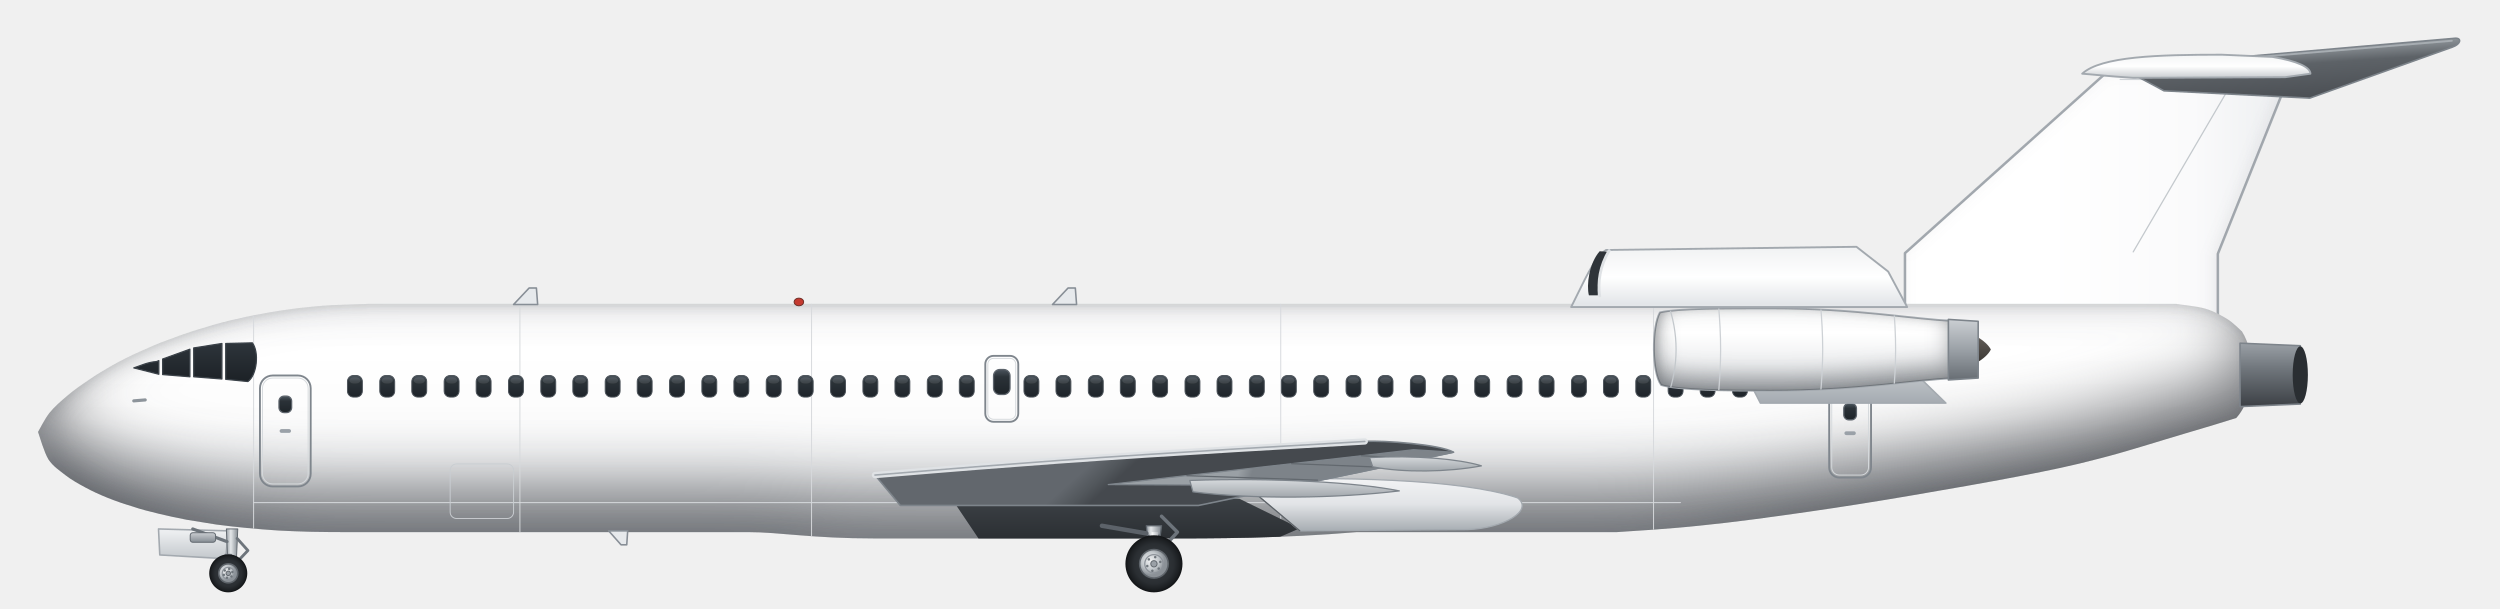
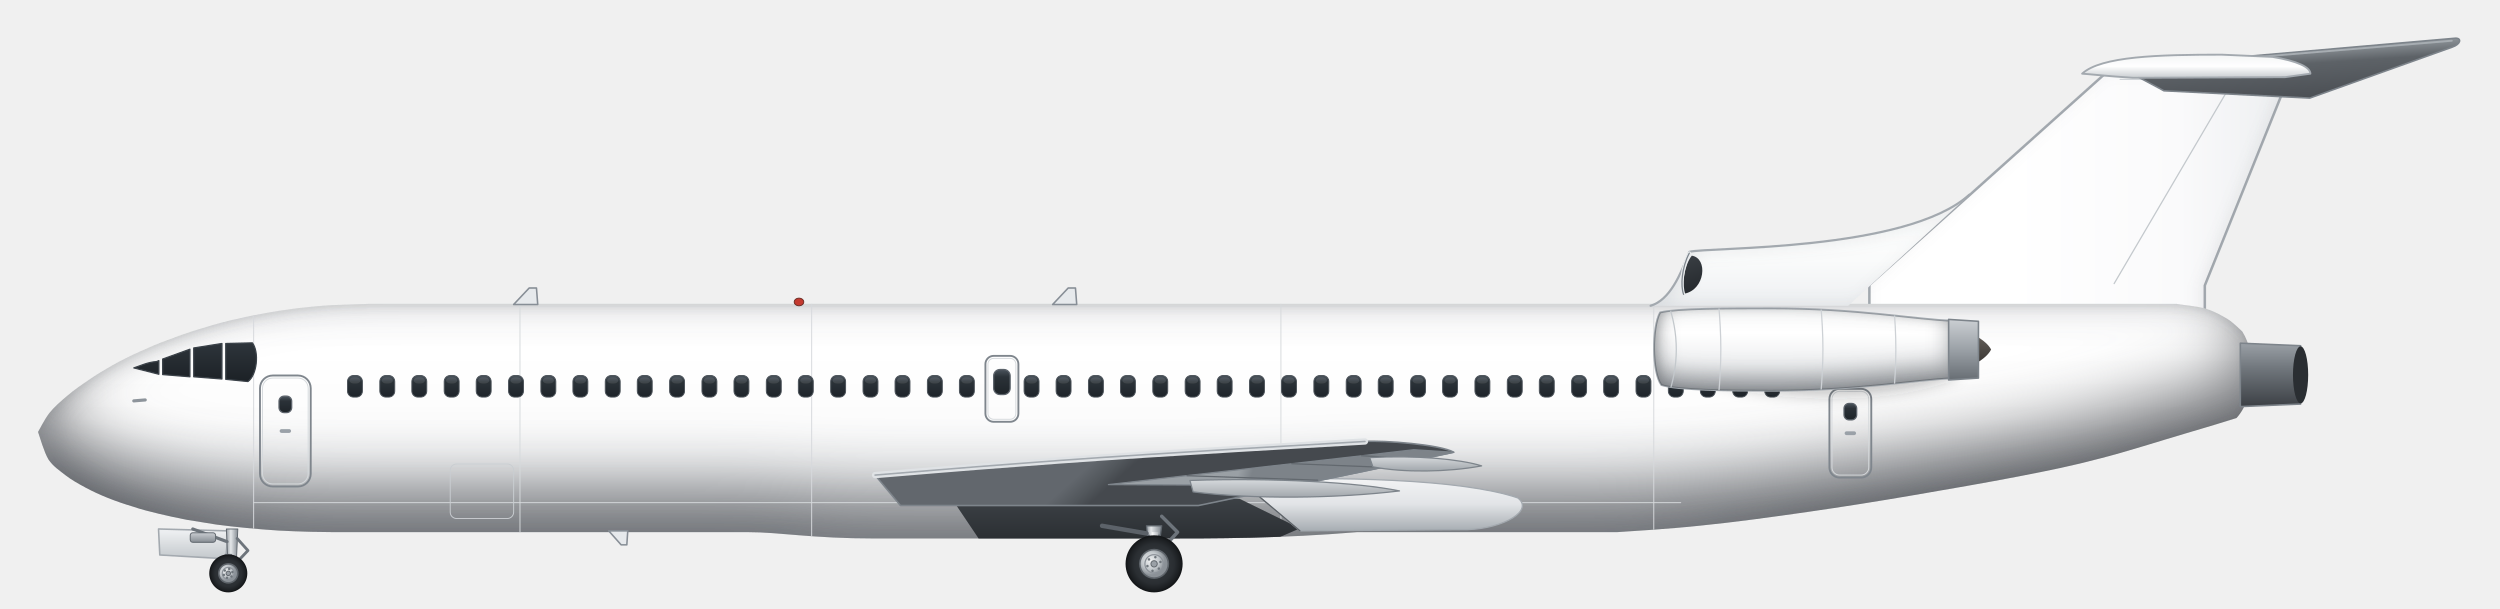
- <svg xmlns="http://www.w3.org/2000/svg" viewBox="-12 -186.8 788.6 191.8" width="789" height="192" role="img" aria-label="Hawker Siddeley Trident 1C">
+ <svg xmlns="http://www.w3.org/2000/svg" viewBox="-12 -186.8 788.5 191.8" width="789" height="192" role="img" aria-label="Hawker Siddeley Trident 1C">
  <defs>
-     <linearGradient id="TRIDENT1C-g0" gradientUnits="userSpaceOnUse" x1="633.3" y1="-180" x2="710.8" y2="-180">
+     <linearGradient id="TRIDENT1C-g0" gradientUnits="userSpaceOnUse" x1="622.0" y1="-180" x2="710.7" y2="-180">
      <stop offset="0" stop-color="#ffffff" />
      <stop offset="0.6" stop-color="#fafafb" />
      <stop offset="1" stop-color="#eceef0" />
    </linearGradient>
    <filter id="TRIDENT1C-f1" x="-8%" y="-20%" width="115.9%" height="140%" color-interpolation-filters="sRGB">
      <feFlood flood-color="#5b6168" flood-opacity="0.1" result="c" />
      <feComposite in="c" in2="SourceAlpha" operator="out" result="o" />
      <feOffset in="o" dx="-1" dy="0" result="s" />
      <feGaussianBlur in="s" stdDeviation="2.4" result="b" />
      <feComposite in="b" in2="SourceAlpha" operator="in" />
    </filter>
    <linearGradient id="TRIDENT1C-g2" gradientUnits="userSpaceOnUse" x1="0" y1="-91" x2="0" y2="-19">
      <stop offset="0" stop-color="#eceef0" />
      <stop offset="0.0" stop-color="#f8f8f9" />
      <stop offset="0.2" stop-color="#ffffff" />
      <stop offset="0.5" stop-color="#fcfcfc" />
      <stop offset="0.7" stop-color="#f1f2f3" />
      <stop offset="1" stop-color="#e4e6e8" />
    </linearGradient>
    <clipPath id="TRIDENT1C-c3">
      <path d="M0 -50.6C0.6 -51.6 2.1 -54.7 3.6 -56.6C5.1 -58.5 7.2 -60.3 9.2 -62.0C11.3 -63.8 13.6 -65.4 16.0 -67.0C18.4 -68.7 21.0 -70.2 23.6 -71.7C26.3 -73.2 29.1 -74.6 32.0 -75.9C34.9 -77.2 37.8 -78.5 40.9 -79.6C44.0 -80.8 47.1 -81.9 50.4 -82.9C53.6 -83.9 57 -84.9 60.3 -85.7C63.7 -86.5 67.2 -87.3 70.8 -87.9C74.3 -88.6 77.9 -89.1 81.6 -89.6C85.2 -90.0 89.0 -90.4 92.8 -90.6C96.6 -90.8 102.4 -90.9 104.4 -91L674.4 -91C675.9 -90.7 680.9 -90.3 683.6 -89.5C686.3 -88.7 688.6 -87.4 690.6 -86.2C692.5 -85.0 694.4 -83 695.2 -82.3C699.6 -75.5 699.6 -61.8 693.4 -55C690.6 -54.1 684.1 -52.1 676.9 -50.0C669.7 -47.9 658.9 -44.4 650.2 -42.2C641.5 -39.9 634.6 -38.5 624.8 -36.6C615.0 -34.7 602.3 -32.5 591.2 -30.6C580.1 -28.7 569.4 -27.0 558.3 -25.4C547.2 -23.8 534.8 -22.1 524.7 -21.1C514.6 -20.0 502.4 -19.3 498 -19L416 -19C392 -17 372 -17 352 -17L264 -17C244 -17 234 -19 224 -19L97.2 -19C95.4 -19.0 89.9 -19.0 86.4 -19.1C82.8 -19.2 79.4 -19.3 75.9 -19.5C72.5 -19.7 69.2 -20.0 65.9 -20.3C62.6 -20.6 59.3 -21.0 56.2 -21.4C53.0 -21.9 49.9 -22.4 46.9 -22.9C43.9 -23.5 40.9 -24.1 38.1 -24.8C35.2 -25.5 32.4 -26.2 29.8 -27.1C27.1 -27.9 24.5 -28.8 22.0 -29.8C19.5 -30.8 17.1 -31.9 14.9 -33.1C12.7 -34.3 10.5 -35.5 8.6 -37.0C6.7 -38.5 4.8 -39.7 3.3 -41.9C1.9 -44.2 0.5 -49.2 0 -50.6Z" />
    </clipPath>
    <filter id="TRIDENT1C-f4" x="-6%" y="-100%" width="112.0%" height="300%" color-interpolation-filters="sRGB">
      <feFlood flood-color="#2f3338" flood-opacity="0.7" result="c" />
      <feComposite in="c" in2="SourceAlpha" operator="out" result="o" />
      <feOffset in="o" dx="0" dy="-12.5" result="s" />
      <feGaussianBlur in="s" stdDeviation="10.8" result="b" />
      <feComposite in="b" in2="SourceAlpha" operator="in" />
    </filter>
    <filter id="TRIDENT1C-f5" x="-8%" y="-30%" width="115.9%" height="160%" color-interpolation-filters="sRGB">
      <feFlood flood-color="#4c5258" flood-opacity="0.1" result="c" />
      <feComposite in="c" in2="SourceAlpha" operator="out" result="o" />
      <feOffset in="o" dx="0" dy="1" result="s" />
      <feGaussianBlur in="s" stdDeviation="1.4" result="b" />
      <feComposite in="b" in2="SourceAlpha" operator="in" />
    </filter>
    <filter id="TRIDENT1C-f6" x="-8%" y="-30%" width="115.9%" height="160%" color-interpolation-filters="sRGB">
      <feFlood flood-color="#3b4046" flood-opacity="0.2" result="c" />
      <feComposite in="c" in2="SourceAlpha" operator="out" result="o" />
      <feOffset in="o" dx="3.1" dy="-2" result="s" />
      <feGaussianBlur in="s" stdDeviation="3.8" result="b" />
      <feComposite in="b" in2="SourceAlpha" operator="in" />
    </filter>
    <linearGradient id="TRIDENT1C-g7" gradientUnits="userSpaceOnUse" x1="0" y1="-61.9" x2="0" y2="-56.7">
      <stop offset="0" stop-color="#4b545d" />
      <stop offset="0.3" stop-color="#2b3238" />
      <stop offset="1" stop-color="#1e2429" />
    </linearGradient>
    <linearGradient id="TRIDENT1C-g8" gradientUnits="userSpaceOnUse" x1="0" y1="-70.3" x2="0" y2="-62.4">
      <stop offset="0" stop-color="#4b545d" />
      <stop offset="0.3" stop-color="#2b3238" />
      <stop offset="1" stop-color="#1e2429" />
    </linearGradient>
    <linearGradient id="TRIDENT1C-g9" gradientUnits="userSpaceOnUse" x1="0" y1="-59.6" x2="0" y2="-54.4">
      <stop offset="0" stop-color="#4b545d" />
      <stop offset="0.3" stop-color="#2b3238" />
      <stop offset="1" stop-color="#1e2429" />
    </linearGradient>
    <linearGradient id="TRIDENT1C-g10" gradientUnits="userSpaceOnUse" x1="0" y1="-68.4" x2="0" y2="-61.6">
      <stop offset="0" stop-color="#4b545d" />
      <stop offset="0.3" stop-color="#2b3238" />
      <stop offset="1" stop-color="#1e2429" />
    </linearGradient>
    <linearGradient id="TRIDENT1C-g11" gradientUnits="userSpaceOnUse" x1="0" y1="-87.6" x2="0" y2="-65.8">
      <stop offset="0" stop-color="#59626b" />
      <stop offset="0.4" stop-color="#2e353b" />
      <stop offset="1" stop-color="#1b2025" />
    </linearGradient>
    <linearGradient id="TRIDENT1C-g12" gradientUnits="userSpaceOnUse" x1="0" y1="-35.8" x2="0" y2="-17">
      <stop offset="0" stop-color="#454a4f" />
      <stop offset="1" stop-color="#2b2f33" />
    </linearGradient>
    <linearGradient id="TRIDENT1C-g13" gradientUnits="userSpaceOnUse" x1="0" y1="-36.4" x2="0" y2="-19.4">
      <stop offset="0" stop-color="#f3f4f5" />
      <stop offset="0.5" stop-color="#e2e4e7" />
      <stop offset="1" stop-color="#a7adb2" />
    </linearGradient>
    <linearGradient id="TRIDENT1C-g14" gradientUnits="userSpaceOnUse" x1="349.6" y1="-20" x2="354.4" y2="-20">
      <stop offset="0" stop-color="#8e959c" />
      <stop offset="0.3" stop-color="#e4e7e9" />
      <stop offset="1" stop-color="#7d848b" />
    </linearGradient>
    <linearGradient id="TRIDENT1C-g15" gradientUnits="userSpaceOnUse" x1="349.6" y1="-20" x2="354.4" y2="-20">
      <stop offset="0" stop-color="#9aa1a8" />
      <stop offset="0.4" stop-color="#f6f7f8" />
      <stop offset="1" stop-color="#8b9198" />
    </linearGradient>
    <radialGradient id="TRIDENT1C-g16" gradientUnits="userSpaceOnUse" cx="352" cy="-9" r="9">
      <stop offset="0" stop-color="#3a3f44" />
      <stop offset="0.7" stop-color="#2a2e32" />
      <stop offset="0.9" stop-color="#1c1f22" />
      <stop offset="1" stop-color="#111315" />
    </radialGradient>
    <radialGradient id="TRIDENT1C-g17" gradientUnits="userSpaceOnUse" cx="350.9" cy="-10.0" r="4.5">
      <stop offset="0" stop-color="#f0f1f2" />
      <stop offset="0.6" stop-color="#c3c8cc" />
      <stop offset="1" stop-color="#8b9197" />
    </radialGradient>
    <linearGradient id="TRIDENT1C-g18" gradientUnits="userSpaceOnUse" x1="0" y1="-19" x2="0" y2="-10.6">
      <stop offset="0" stop-color="#eceef0" />
      <stop offset="1" stop-color="#c3c8cc" />
    </linearGradient>
    <linearGradient id="TRIDENT1C-g19" gradientUnits="userSpaceOnUse" x1="59.2" y1="-20" x2="63.2" y2="-20">
      <stop offset="0" stop-color="#8e959c" />
      <stop offset="0.4" stop-color="#e4e7e9" />
      <stop offset="1" stop-color="#7d848b" />
    </linearGradient>
    <linearGradient id="TRIDENT1C-g20" gradientUnits="userSpaceOnUse" x1="0" y1="-18.8" x2="0" y2="-15.8">
      <stop offset="0" stop-color="#c9cdd1" />
      <stop offset="1" stop-color="#868d94" />
    </linearGradient>
    <radialGradient id="TRIDENT1C-g21" gradientUnits="userSpaceOnUse" cx="60" cy="-6" r="6">
      <stop offset="0" stop-color="#3a3f44" />
      <stop offset="0.7" stop-color="#2a2e32" />
      <stop offset="0.9" stop-color="#1c1f22" />
      <stop offset="1" stop-color="#111315" />
    </radialGradient>
    <radialGradient id="TRIDENT1C-g22" gradientUnits="userSpaceOnUse" cx="59.2" cy="-6.7" r="3">
      <stop offset="0" stop-color="#f0f1f2" />
      <stop offset="0.6" stop-color="#c3c8cc" />
      <stop offset="1" stop-color="#8b9197" />
    </radialGradient>
    <linearGradient id="TRIDENT1C-g23" gradientUnits="userSpaceOnUse" x1="333.5" y1="-41.7" x2="339.5" y2="-34.9">
      <stop offset="0" stop-color="#62676d" />
      <stop offset="0.6" stop-color="#52575c" />
      <stop offset="1" stop-color="#45494e" />
    </linearGradient>
    <linearGradient id="TRIDENT1C-g24" gradientUnits="userSpaceOnUse" x1="378.9" y1="-38.7" x2="382.9" y2="-37.4">
      <stop offset="0" stop-color="#9aa0a5" />
      <stop offset="1" stop-color="#7d8389" />
    </linearGradient>
    <linearGradient id="TRIDENT1C-g25" gradientUnits="userSpaceOnUse" x1="0" y1="-35.9" x2="0" y2="-29.3">
      <stop offset="0" stop-color="#d9dcdf" />
      <stop offset="1" stop-color="#9ba1a6" />
    </linearGradient>
    <linearGradient id="TRIDENT1C-g26" gradientUnits="userSpaceOnUse" x1="0" y1="-43.1" x2="0" y2="-37.7">
      <stop offset="0" stop-color="#d9dcdf" />
      <stop offset="1" stop-color="#9ba1a6" />
    </linearGradient>
-     <linearGradient id="TRIDENT1C-g27" gradientUnits="userSpaceOnUse" x1="716.6" y1="-171.6" x2="717.6" y2="-155.9">
+     <linearGradient id="TRIDENT1C-g27" gradientUnits="userSpaceOnUse" x1="716.5" y1="-171.6" x2="717.5" y2="-155.9">
      <stop offset="0" stop-color="#8b9196" />
      <stop offset="0.3" stop-color="#5d6267" />
      <stop offset="1" stop-color="#4b4f54" />
    </linearGradient>
    <linearGradient id="TRIDENT1C-g28" gradientUnits="userSpaceOnUse" x1="0" y1="-169.6" x2="0" y2="-162.3">
      <stop offset="0" stop-color="#f3f4f5" />
      <stop offset="0.5" stop-color="#ffffff" />
      <stop offset="1" stop-color="#c9cdd1" />
    </linearGradient>
-     <linearGradient id="TRIDENT1C-g29" gradientUnits="userSpaceOnUse" x1="0" y1="-108" x2="0" y2="-91">
-       <stop offset="0" stop-color="#f2f3f4" />
-       <stop offset="0.5" stop-color="#ffffff" />
-       <stop offset="1" stop-color="#e3e6e9" />
-     </linearGradient>
-     <linearGradient id="TRIDENT1C-g30" gradientUnits="userSpaceOnUse" x1="0" y1="-76.6" x2="0" y2="-59.7">
-       <stop offset="0" stop-color="#d9dcdf" />
-       <stop offset="1" stop-color="#a5abb1" />
-     </linearGradient>
-     <linearGradient id="TRIDENT1C-g31" gradientUnits="userSpaceOnUse" x1="0" y1="-83.4" x2="0" y2="-69.7">
+     <linearGradient id="TRIDENT1C-g29" gradientUnits="userSpaceOnUse" x1="0" y1="-125.4" x2="0" y2="-91">
+       <stop offset="0" stop-color="#ffffff" />
+       <stop offset="0.6" stop-color="#fafbfb" />
+       <stop offset="1" stop-color="#eef0f2" />
+     </linearGradient>
+     <filter id="TRIDENT1C-f30" x="-30%" y="-40%" width="160%" height="180%" color-interpolation-filters="sRGB">
+       <feFlood flood-color="#3b4046" flood-opacity="0.1" result="c" />
+       <feComposite in="c" in2="SourceAlpha" operator="out" result="o" />
+       <feOffset in="o" dx="2.4" dy="0" result="s" />
+       <feGaussianBlur in="s" stdDeviation="2.8" result="b" />
+       <feComposite in="b" in2="SourceAlpha" operator="in" />
+     </filter>
+     <linearGradient id="TRIDENT1C-g31" gradientUnits="userSpaceOnUse" x1="519.6" y1="-107.4" x2="524.8" y2="-91">
+       <stop offset="0" stop-color="#3c4146" />
+       <stop offset="1" stop-color="#1d2125" />
+     </linearGradient>
+     <filter id="TRIDENT1C-f32" x="-30%" y="-60%" width="160%" height="220%">
+       <feGaussianBlur stdDeviation="2.4" />
+     </filter>
+     <linearGradient id="TRIDENT1C-g33" gradientUnits="userSpaceOnUse" x1="0" y1="-83.4" x2="0" y2="-69.7">
      <stop offset="0" stop-color="#6d6862" />
      <stop offset="1" stop-color="#2f2c29" />
    </linearGradient>
-     <linearGradient id="TRIDENT1C-g32" gradientUnits="userSpaceOnUse" x1="0" y1="-89.6" x2="0" y2="-63.6">
+     <linearGradient id="TRIDENT1C-g34" gradientUnits="userSpaceOnUse" x1="0" y1="-89.6" x2="0" y2="-63.6">
      <stop offset="0" stop-color="#e4e6e8" />
      <stop offset="0.0" stop-color="#f7f8f8" />
      <stop offset="0.3" stop-color="#ffffff" />
      <stop offset="0.6" stop-color="#f1f2f3" />
      <stop offset="1" stop-color="#dcdfe2" />
    </linearGradient>
-     <filter id="TRIDENT1C-f33" x="-30%" y="-60%" width="160%" height="220.0%" color-interpolation-filters="sRGB">
+     <filter id="TRIDENT1C-f35" x="-30%" y="-60%" width="160%" height="220.0%" color-interpolation-filters="sRGB">
      <feFlood flood-color="#30353a" flood-opacity="0.5" result="c" />
      <feComposite in="c" in2="SourceAlpha" operator="out" result="o" />
      <feOffset in="o" dx="0" dy="-3.7" result="s" />
      <feGaussianBlur in="s" stdDeviation="3.7" result="b" />
      <feComposite in="b" in2="SourceAlpha" operator="in" />
    </filter>
-     <filter id="TRIDENT1C-f34" x="-30%" y="-30%" width="160%" height="160%" color-interpolation-filters="sRGB">
+     <filter id="TRIDENT1C-f36" x="-30%" y="-30%" width="160%" height="160%" color-interpolation-filters="sRGB">
      <feFlood flood-color="#41474d" flood-opacity="0.2" result="c" />
      <feComposite in="c" in2="SourceAlpha" operator="out" result="o" />
      <feOffset in="o" dx="1.4" dy="0" result="s" />
      <feGaussianBlur in="s" stdDeviation="1.4" result="b" />
      <feComposite in="b" in2="SourceAlpha" operator="in" />
    </filter>
-     <clipPath id="TRIDENT1C-c35">
+     <clipPath id="TRIDENT1C-c37">
      <path d="M511.6 -88.3C517.1 -89.6 532.7 -89.6 546.5 -89.6C574.1 -89.6 592.5 -86.0 603.6 -85.7L603.6 -67.5C592.5 -67.1 574.1 -63.6 546.5 -63.6C532.7 -63.6 517.1 -63.8 512 -65.4C509 -69.4 509 -83.7 511.6 -88.3Z" />
    </clipPath>
-     <linearGradient id="TRIDENT1C-g36" gradientUnits="userSpaceOnUse" x1="0" y1="-85.7" x2="0" y2="-67.5">
+     <linearGradient id="TRIDENT1C-g38" gradientUnits="userSpaceOnUse" x1="0" y1="-85.7" x2="0" y2="-67.5">
      <stop offset="0" stop-color="#c9cdd1" />
      <stop offset="0.5" stop-color="#9ba1a7" />
      <stop offset="1" stop-color="#6a7076" />
    </linearGradient>
-     <linearGradient id="TRIDENT1C-g37" gradientUnits="userSpaceOnUse" x1="0" y1="-78.6" x2="0" y2="-58.6">
+     <linearGradient id="TRIDENT1C-g39" gradientUnits="userSpaceOnUse" x1="0" y1="-78.6" x2="0" y2="-58.6">
      <stop offset="0" stop-color="#9aa0a6" />
      <stop offset="0.4" stop-color="#70767c" />
      <stop offset="1" stop-color="#3c4045" />
    </linearGradient>
  </defs>
-   <path d="M588.9 -55L588.9 -107L651.8 -163.4C652.8 -164.6 653.8 -164.6 656.4 -164.6L710.8 -164.6L687.6 -106.8L687.6 -55Z" fill="url(#TRIDENT1C-g0)" stroke="#a3a9af" stroke-width="0.8" stroke-linejoin="round" stroke-linecap="round" />
-   <path d="M588.9 -55L588.9 -107L651.8 -163.4C652.8 -164.6 653.8 -164.6 656.4 -164.6L710.8 -164.6L687.6 -106.8L687.6 -55Z" fill="#000" filter="url(#TRIDENT1C-f1)" />
-   <path d="M693.4 -163L660.9 -107.4" fill="none" stroke="#c3c8cc" stroke-width="0.4" stroke-linejoin="round" stroke-linecap="round" />
-   <path d="M656.8 -161.8L709.8 -161.8" fill="none" stroke="#d0d4d8" stroke-width="0.4" stroke-linejoin="round" stroke-linecap="round" />
+   <path d="M577.6 -55L577.6 -97L651.7 -163.4C652.7 -164.6 653.7 -164.6 656.3 -164.6L710.7 -164.6L683.4 -96.8L683.4 -55Z" fill="url(#TRIDENT1C-g0)" stroke="#a3a9af" stroke-width="0.8" stroke-linejoin="round" stroke-linecap="round" />
+   <path d="M577.6 -55L577.6 -97L651.7 -163.4C652.7 -164.6 653.7 -164.6 656.3 -164.6L710.7 -164.6L683.4 -96.8L683.4 -55Z" fill="#000" filter="url(#TRIDENT1C-f1)" />
+   <path d="M693.3 -163L654.8 -97.4" fill="none" stroke="#c3c8cc" stroke-width="0.4" stroke-linejoin="round" stroke-linecap="round" />
+   <path d="M656.7 -161.8L709.7 -161.8" fill="none" stroke="#d0d4d8" stroke-width="0.4" stroke-linejoin="round" stroke-linecap="round" />
  <path d="M0 -50.6C0.6 -51.6 2.1 -54.7 3.6 -56.6C5.1 -58.5 7.2 -60.3 9.2 -62.0C11.3 -63.8 13.6 -65.4 16.0 -67.0C18.4 -68.7 21.0 -70.2 23.6 -71.7C26.3 -73.2 29.1 -74.6 32.0 -75.9C34.9 -77.2 37.8 -78.5 40.9 -79.6C44.0 -80.8 47.1 -81.9 50.4 -82.9C53.6 -83.9 57 -84.9 60.3 -85.7C63.7 -86.5 67.2 -87.3 70.8 -87.9C74.3 -88.6 77.9 -89.1 81.6 -89.6C85.2 -90.0 89.0 -90.4 92.8 -90.6C96.6 -90.8 102.4 -90.9 104.4 -91L674.4 -91C675.9 -90.7 680.9 -90.3 683.6 -89.5C686.3 -88.7 688.6 -87.4 690.6 -86.2C692.5 -85.0 694.4 -83 695.2 -82.3C699.6 -75.5 699.6 -61.8 693.4 -55C690.6 -54.1 684.1 -52.1 676.9 -50.0C669.7 -47.9 658.9 -44.4 650.2 -42.2C641.5 -39.9 634.6 -38.5 624.8 -36.6C615.0 -34.7 602.3 -32.5 591.2 -30.6C580.1 -28.7 569.4 -27.0 558.3 -25.4C547.2 -23.8 534.8 -22.1 524.7 -21.1C514.6 -20.0 502.4 -19.3 498 -19L416 -19C392 -17 372 -17 352 -17L264 -17C244 -17 234 -19 224 -19L97.2 -19C95.4 -19.0 89.9 -19.0 86.4 -19.1C82.8 -19.2 79.4 -19.3 75.9 -19.5C72.5 -19.7 69.2 -20.0 65.9 -20.3C62.6 -20.6 59.3 -21.0 56.2 -21.4C53.0 -21.9 49.9 -22.4 46.9 -22.9C43.9 -23.5 40.9 -24.1 38.1 -24.8C35.2 -25.5 32.4 -26.2 29.8 -27.1C27.1 -27.9 24.5 -28.8 22.0 -29.8C19.5 -30.8 17.1 -31.9 14.9 -33.1C12.7 -34.3 10.5 -35.5 8.6 -37.0C6.7 -38.5 4.8 -39.7 3.3 -41.9C1.9 -44.2 0.5 -49.2 0 -50.6Z" fill="url(#TRIDENT1C-g2)" />
  <path d="M0 -50.6C0.6 -51.6 2.1 -54.7 3.6 -56.6C5.1 -58.5 7.2 -60.3 9.2 -62.0C11.3 -63.8 13.6 -65.4 16.0 -67.0C18.4 -68.7 21.0 -70.2 23.6 -71.7C26.3 -73.2 29.1 -74.6 32.0 -75.9C34.9 -77.2 37.8 -78.5 40.9 -79.6C44.0 -80.8 47.1 -81.9 50.4 -82.9C53.6 -83.9 57 -84.9 60.3 -85.7C63.7 -86.5 67.2 -87.3 70.8 -87.9C74.3 -88.6 77.9 -89.1 81.6 -89.6C85.2 -90.0 89.0 -90.4 92.8 -90.6C96.6 -90.8 102.4 -90.9 104.4 -91L674.4 -91C675.9 -90.7 680.9 -90.3 683.6 -89.5C686.3 -88.7 688.6 -87.4 690.6 -86.2C692.5 -85.0 694.4 -83 695.2 -82.3C699.6 -75.5 699.6 -61.8 693.4 -55C690.6 -54.1 684.1 -52.1 676.9 -50.0C669.7 -47.9 658.9 -44.4 650.2 -42.2C641.5 -39.9 634.6 -38.5 624.8 -36.6C615.0 -34.7 602.3 -32.5 591.2 -30.6C580.1 -28.7 569.4 -27.0 558.3 -25.4C547.2 -23.8 534.8 -22.1 524.7 -21.1C514.6 -20.0 502.4 -19.3 498 -19L416 -19C392 -17 372 -17 352 -17L264 -17C244 -17 234 -19 224 -19L97.2 -19C95.4 -19.0 89.9 -19.0 86.4 -19.1C82.8 -19.2 79.4 -19.3 75.9 -19.5C72.5 -19.7 69.2 -20.0 65.9 -20.3C62.6 -20.6 59.3 -21.0 56.2 -21.4C53.0 -21.9 49.9 -22.4 46.9 -22.9C43.9 -23.5 40.9 -24.1 38.1 -24.8C35.2 -25.5 32.4 -26.2 29.8 -27.1C27.1 -27.9 24.5 -28.8 22.0 -29.8C19.5 -30.8 17.1 -31.9 14.9 -33.1C12.7 -34.3 10.5 -35.5 8.6 -37.0C6.7 -38.5 4.8 -39.7 3.3 -41.9C1.9 -44.2 0.5 -49.2 0 -50.6Z" fill="#000" filter="url(#TRIDENT1C-f4)" />
  <path d="M0 -50.6C0.6 -51.6 2.1 -54.7 3.6 -56.6C5.1 -58.5 7.2 -60.3 9.2 -62.0C11.3 -63.8 13.6 -65.4 16.0 -67.0C18.4 -68.7 21.0 -70.2 23.6 -71.7C26.3 -73.2 29.1 -74.6 32.0 -75.9C34.9 -77.2 37.8 -78.5 40.9 -79.6C44.0 -80.8 47.1 -81.9 50.4 -82.9C53.6 -83.9 57 -84.9 60.3 -85.7C63.7 -86.5 67.2 -87.3 70.8 -87.9C74.3 -88.6 77.9 -89.1 81.6 -89.6C85.2 -90.0 89.0 -90.4 92.8 -90.6C96.6 -90.8 102.4 -90.9 104.4 -91L674.4 -91C675.9 -90.7 680.9 -90.3 683.6 -89.5C686.3 -88.7 688.6 -87.4 690.6 -86.2C692.5 -85.0 694.4 -83 695.2 -82.3C699.6 -75.5 699.6 -61.8 693.4 -55C690.6 -54.1 684.1 -52.1 676.9 -50.0C669.7 -47.9 658.9 -44.4 650.2 -42.2C641.5 -39.9 634.6 -38.5 624.8 -36.6C615.0 -34.7 602.3 -32.5 591.2 -30.6C580.1 -28.7 569.4 -27.0 558.3 -25.4C547.2 -23.8 534.8 -22.1 524.7 -21.1C514.6 -20.0 502.4 -19.3 498 -19L416 -19C392 -17 372 -17 352 -17L264 -17C244 -17 234 -19 224 -19L97.2 -19C95.4 -19.0 89.9 -19.0 86.4 -19.1C82.8 -19.2 79.4 -19.3 75.9 -19.5C72.5 -19.7 69.2 -20.0 65.9 -20.3C62.6 -20.6 59.3 -21.0 56.2 -21.4C53.0 -21.9 49.9 -22.4 46.9 -22.9C43.9 -23.5 40.9 -24.1 38.1 -24.8C35.2 -25.5 32.4 -26.2 29.8 -27.1C27.1 -27.9 24.5 -28.8 22.0 -29.8C19.5 -30.8 17.1 -31.9 14.9 -33.1C12.7 -34.3 10.5 -35.5 8.6 -37.0C6.7 -38.5 4.8 -39.7 3.3 -41.9C1.9 -44.2 0.5 -49.2 0 -50.6Z" fill="#000" filter="url(#TRIDENT1C-f5)" />
  <path d="M0 -50.6C0.6 -51.6 2.1 -54.7 3.6 -56.6C5.1 -58.5 7.2 -60.3 9.2 -62.0C11.3 -63.8 13.6 -65.4 16.0 -67.0C18.4 -68.7 21.0 -70.2 23.6 -71.7C26.3 -73.2 29.1 -74.6 32.0 -75.9C34.9 -77.2 37.8 -78.5 40.9 -79.6C44.0 -80.8 47.1 -81.9 50.4 -82.9C53.6 -83.9 57 -84.9 60.3 -85.7C63.7 -86.5 67.2 -87.3 70.8 -87.9C74.3 -88.6 77.9 -89.1 81.6 -89.6C85.2 -90.0 89.0 -90.4 92.8 -90.6C96.6 -90.8 102.4 -90.9 104.4 -91L674.4 -91C675.9 -90.7 680.9 -90.3 683.6 -89.5C686.3 -88.7 688.6 -87.4 690.6 -86.2C692.5 -85.0 694.4 -83 695.2 -82.3C699.6 -75.5 699.6 -61.8 693.4 -55C690.6 -54.1 684.1 -52.1 676.9 -50.0C669.7 -47.9 658.9 -44.4 650.2 -42.2C641.5 -39.9 634.6 -38.5 624.8 -36.6C615.0 -34.7 602.3 -32.5 591.2 -30.6C580.1 -28.7 569.4 -27.0 558.3 -25.4C547.2 -23.8 534.8 -22.1 524.7 -21.1C514.6 -20.0 502.4 -19.3 498 -19L416 -19C392 -17 372 -17 352 -17L264 -17C244 -17 234 -19 224 -19L97.2 -19C95.4 -19.0 89.9 -19.0 86.4 -19.1C82.8 -19.2 79.4 -19.3 75.9 -19.5C72.5 -19.7 69.2 -20.0 65.9 -20.3C62.6 -20.6 59.3 -21.0 56.2 -21.4C53.0 -21.9 49.9 -22.4 46.9 -22.9C43.9 -23.5 40.9 -24.1 38.1 -24.8C35.2 -25.5 32.4 -26.2 29.8 -27.1C27.1 -27.9 24.5 -28.8 22.0 -29.8C19.5 -30.8 17.1 -31.9 14.9 -33.1C12.7 -34.3 10.5 -35.5 8.6 -37.0C6.7 -38.5 4.8 -39.7 3.3 -41.9C1.9 -44.2 0.5 -49.2 0 -50.6Z" fill="#000" filter="url(#TRIDENT1C-f6)" />
  <g clip-path="url(#TRIDENT1C-c3)" fill="none" stroke="#d6d9dc" stroke-width="0.3" stroke-linejoin="round" stroke-linecap="round">
    <path d="M68 -97L68 1" />
    <path d="M152 -97L152 1" />
    <path d="M244 -97L244 1" />
    <path d="M392 -97L392 1" />
    <path d="M509.6 -97L509.6 1" />
    <path d="M68.0 -28.3L518.1 -28.3" />
  </g>
  <g clip-path="url(#TRIDENT1C-c3)">
    <rect x="70" y="-68.4" width="16" height="35" rx="4" fill="none" stroke="#7f868d" stroke-width="0.6" stroke-linejoin="round" stroke-linecap="round" />
    <rect x="70.8" y="-67.6" width="14.4" height="33.4" rx="3.2" fill="none" stroke="#d5d9dc" stroke-width="0.3" stroke-linejoin="round" stroke-linecap="round" />
    <rect x="76" y="-61.9" width="4" height="5.2" rx="1.6" fill="url(#TRIDENT1C-g7)" stroke="#5c636b" stroke-width="0.4" stroke-linejoin="round" stroke-linecap="round" />
    <rect x="76.2" y="-51.5" width="3.6" height="1.2" rx="0.6" fill="#9aa1a8" />
  </g>
  <g clip-path="url(#TRIDENT1C-c3)">
    <rect x="298.8" y="-74.6" width="10.4" height="20.8" rx="2.6" fill="none" stroke="#7f868d" stroke-width="0.6" stroke-linejoin="round" stroke-linecap="round" />
    <rect x="299.6" y="-73.8" width="8.8" height="19.2" rx="1.8" fill="none" stroke="#d5d9dc" stroke-width="0.3" stroke-linejoin="round" stroke-linecap="round" />
    <rect x="301.4" y="-70.3" width="5.2" height="7.9" rx="2.0" fill="url(#TRIDENT1C-g8)" stroke="#5c636b" stroke-width="0.4" stroke-linejoin="round" stroke-linecap="round" />
  </g>
  <g clip-path="url(#TRIDENT1C-c3)">
    <rect x="565" y="-64.2" width="13.2" height="28" rx="3.2" fill="none" stroke="#7f868d" stroke-width="0.6" stroke-linejoin="round" stroke-linecap="round" />
    <rect x="565.8" y="-63.4" width="11.6" height="26.4" rx="2.4" fill="none" stroke="#d5d9dc" stroke-width="0.3" stroke-linejoin="round" stroke-linecap="round" />
    <rect x="569.6" y="-59.6" width="4" height="5.2" rx="1.6" fill="url(#TRIDENT1C-g9)" stroke="#5c636b" stroke-width="0.4" stroke-linejoin="round" stroke-linecap="round" />
    <rect x="569.8" y="-50.8" width="3.6" height="1.2" rx="0.6" fill="#9aa1a8" />
  </g>
  <g clip-path="url(#TRIDENT1C-c3)">
    <rect x="130" y="-40.5" width="20" height="17.2" rx="2" fill="none" stroke="#c9cdd1" stroke-width="0.3" stroke-linejoin="round" stroke-linecap="round" />
  </g>
  <g clip-path="url(#TRIDENT1C-c3)">
    <g fill="url(#TRIDENT1C-g10)" stroke="#4a5158" stroke-width="0.3" stroke-linejoin="round" stroke-linecap="round">
      <rect x="97.6" y="-68.4" width="4.7" height="6.8" rx="1.9" />
      <rect x="107.8" y="-68.4" width="4.7" height="6.8" rx="1.9" />
      <rect x="117.9" y="-68.4" width="4.7" height="6.8" rx="1.9" />
      <rect x="128.1" y="-68.4" width="4.7" height="6.8" rx="1.9" />
      <rect x="138.2" y="-68.4" width="4.7" height="6.8" rx="1.9" />
      <rect x="148.4" y="-68.4" width="4.7" height="6.8" rx="1.9" />
      <rect x="158.6" y="-68.4" width="4.7" height="6.8" rx="1.9" />
      <rect x="168.7" y="-68.4" width="4.7" height="6.8" rx="1.9" />
      <rect x="178.9" y="-68.4" width="4.7" height="6.8" rx="1.9" />
      <rect x="189.0" y="-68.4" width="4.7" height="6.8" rx="1.9" />
      <rect x="199.2" y="-68.4" width="4.7" height="6.8" rx="1.9" />
      <rect x="209.4" y="-68.4" width="4.7" height="6.8" rx="1.9" />
      <rect x="219.5" y="-68.4" width="4.7" height="6.8" rx="1.9" />
      <rect x="229.7" y="-68.4" width="4.7" height="6.8" rx="1.9" />
      <rect x="239.8" y="-68.4" width="4.7" height="6.8" rx="1.9" />
      <rect x="250.0" y="-68.4" width="4.7" height="6.8" rx="1.9" />
      <rect x="260.2" y="-68.4" width="4.7" height="6.8" rx="1.9" />
      <rect x="270.3" y="-68.4" width="4.7" height="6.8" rx="1.9" />
      <rect x="280.5" y="-68.4" width="4.7" height="6.8" rx="1.9" />
      <rect x="290.6" y="-68.4" width="4.7" height="6.8" rx="1.9" />
      <rect x="311.0" y="-68.4" width="4.7" height="6.8" rx="1.9" />
      <rect x="321.1" y="-68.4" width="4.7" height="6.8" rx="1.9" />
      <rect x="331.3" y="-68.4" width="4.7" height="6.8" rx="1.9" />
      <rect x="341.4" y="-68.4" width="4.7" height="6.8" rx="1.9" />
      <rect x="351.6" y="-68.4" width="4.7" height="6.8" rx="1.9" />
      <rect x="361.8" y="-68.4" width="4.7" height="6.8" rx="1.9" />
      <rect x="371.9" y="-68.4" width="4.7" height="6.8" rx="1.9" />
      <rect x="382.1" y="-68.4" width="4.7" height="6.8" rx="1.9" />
      <rect x="392.2" y="-68.4" width="4.7" height="6.8" rx="1.9" />
      <rect x="402.4" y="-68.4" width="4.7" height="6.8" rx="1.9" />
      <rect x="412.6" y="-68.4" width="4.7" height="6.8" rx="1.9" />
      <rect x="422.7" y="-68.4" width="4.7" height="6.8" rx="1.9" />
      <rect x="432.9" y="-68.4" width="4.7" height="6.8" rx="1.9" />
      <rect x="443.0" y="-68.4" width="4.7" height="6.8" rx="1.9" />
      <rect x="453.2" y="-68.4" width="4.7" height="6.8" rx="1.9" />
      <rect x="463.4" y="-68.4" width="4.7" height="6.8" rx="1.9" />
      <rect x="473.5" y="-68.4" width="4.7" height="6.8" rx="1.9" />
      <rect x="483.7" y="-68.4" width="4.7" height="6.8" rx="1.9" />
      <rect x="493.8" y="-68.4" width="4.7" height="6.8" rx="1.9" />
      <rect x="504.0" y="-68.4" width="4.7" height="6.8" rx="1.9" />
      <rect x="514.2" y="-68.4" width="4.7" height="6.8" rx="1.9" />
      <rect x="524.3" y="-68.4" width="4.7" height="6.8" rx="1.9" />
      <rect x="534.5" y="-68.4" width="4.7" height="6.8" rx="1.9" />
      <rect x="544.6" y="-68.4" width="4.7" height="6.8" rx="1.9" />
    </g>
    <g fill="#ffffff" opacity="0.1">
      <rect x="98.2" y="-67.8" width="3.5" height="1.9" rx="1.3" />
      <rect x="108.4" y="-67.8" width="3.5" height="1.9" rx="1.3" />
      <rect x="118.5" y="-67.8" width="3.5" height="1.9" rx="1.3" />
      <rect x="128.7" y="-67.8" width="3.5" height="1.9" rx="1.3" />
      <rect x="138.8" y="-67.8" width="3.5" height="1.9" rx="1.3" />
      <rect x="149.0" y="-67.8" width="3.5" height="1.9" rx="1.3" />
      <rect x="159.2" y="-67.8" width="3.5" height="1.9" rx="1.3" />
      <rect x="169.3" y="-67.8" width="3.5" height="1.9" rx="1.3" />
      <rect x="179.5" y="-67.8" width="3.5" height="1.9" rx="1.3" />
      <rect x="189.6" y="-67.8" width="3.5" height="1.9" rx="1.3" />
      <rect x="199.8" y="-67.8" width="3.5" height="1.9" rx="1.3" />
      <rect x="210.0" y="-67.8" width="3.5" height="1.9" rx="1.3" />
      <rect x="220.1" y="-67.8" width="3.5" height="1.9" rx="1.3" />
      <rect x="230.3" y="-67.8" width="3.5" height="1.9" rx="1.3" />
      <rect x="240.4" y="-67.8" width="3.5" height="1.9" rx="1.3" />
      <rect x="250.6" y="-67.8" width="3.5" height="1.9" rx="1.3" />
      <rect x="260.8" y="-67.8" width="3.5" height="1.9" rx="1.3" />
      <rect x="270.9" y="-67.8" width="3.5" height="1.9" rx="1.3" />
      <rect x="281.1" y="-67.8" width="3.5" height="1.9" rx="1.3" />
      <rect x="291.2" y="-67.8" width="3.5" height="1.9" rx="1.3" />
      <rect x="311.6" y="-67.8" width="3.5" height="1.9" rx="1.3" />
      <rect x="321.7" y="-67.8" width="3.5" height="1.9" rx="1.3" />
      <rect x="331.9" y="-67.8" width="3.5" height="1.9" rx="1.3" />
      <rect x="342.0" y="-67.8" width="3.5" height="1.9" rx="1.3" />
      <rect x="352.2" y="-67.8" width="3.5" height="1.9" rx="1.3" />
      <rect x="362.4" y="-67.8" width="3.5" height="1.9" rx="1.3" />
      <rect x="372.5" y="-67.8" width="3.5" height="1.9" rx="1.3" />
      <rect x="382.7" y="-67.8" width="3.5" height="1.9" rx="1.3" />
      <rect x="392.8" y="-67.8" width="3.5" height="1.9" rx="1.3" />
      <rect x="403.0" y="-67.8" width="3.5" height="1.9" rx="1.3" />
      <rect x="413.2" y="-67.8" width="3.5" height="1.9" rx="1.3" />
      <rect x="423.3" y="-67.8" width="3.5" height="1.9" rx="1.3" />
      <rect x="433.5" y="-67.8" width="3.5" height="1.9" rx="1.3" />
      <rect x="443.6" y="-67.8" width="3.5" height="1.9" rx="1.3" />
      <rect x="453.8" y="-67.8" width="3.5" height="1.9" rx="1.3" />
      <rect x="464.0" y="-67.8" width="3.5" height="1.9" rx="1.3" />
      <rect x="474.1" y="-67.8" width="3.5" height="1.9" rx="1.3" />
      <rect x="484.3" y="-67.8" width="3.5" height="1.9" rx="1.3" />
      <rect x="494.4" y="-67.8" width="3.5" height="1.9" rx="1.3" />
      <rect x="504.6" y="-67.8" width="3.5" height="1.9" rx="1.3" />
      <rect x="514.8" y="-67.8" width="3.5" height="1.9" rx="1.3" />
      <rect x="524.9" y="-67.8" width="3.5" height="1.9" rx="1.3" />
      <rect x="535.1" y="-67.8" width="3.5" height="1.9" rx="1.3" />
      <rect x="545.2" y="-67.8" width="3.5" height="1.9" rx="1.3" />
    </g>
  </g>
  <g fill="url(#TRIDENT1C-g11)" stroke="#3a4148" stroke-width="0.4" stroke-linejoin="round" stroke-linecap="round">
    <path d="M30.2 -70.8C32.4 -71.5 34.5 -72.6 37.4 -72.8L38.1 -73.1L38.1 -68.8Z" />
    <path d="M39.3 -68.7L39.3 -73.6L47.9 -76.7L47.9 -68.0Z" />
    <path d="M49.1 -68L49.1 -77.1L58.0 -78.5L58.0 -67.3Z" />
    <path d="M59.2 -67.2L59.2 -78.5L67.6 -78.7C69.8 -75.8 69.1 -68.6 66.2 -66.5Z" />
  </g>
  <path d="M33.8 -60.7L30.2 -60.4" fill="none" stroke="#8d949b" stroke-width="1" stroke-linejoin="round" stroke-linecap="round" />
  <path d="M150 -90.8L157.6 -90.8L157.2 -96L154.9 -96Z" fill="#e6e9ec" stroke="#878e96" stroke-width="0.5" stroke-linejoin="round" stroke-linecap="round" />
  <path d="M320 -90.8L327.6 -90.8L327.2 -96L324.9 -96Z" fill="#e6e9ec" stroke="#878e96" stroke-width="0.5" stroke-linejoin="round" stroke-linecap="round" />
  <path d="M180 -19.4L186 -19.4L185.7 -15L183.9 -15Z" fill="#e6e9ec" stroke="#878e96" stroke-width="0.5" stroke-linejoin="round" stroke-linecap="round" />
  <ellipse cx="240" cy="-91.6" rx="1.5" ry="1.2" fill="#c4392f" stroke="#6b2a22" stroke-width="0.3" stroke-linejoin="round" stroke-linecap="round" />
  <ellipse cx="349.8" cy="-17.4" rx="1.5" ry="1.2" fill="#c4392f" stroke="#6b2a22" stroke-width="0.3" stroke-linejoin="round" stroke-linecap="round" />
  <g clip-path="url(#TRIDENT1C-c3)">
    <path d="M284 -35.8L379 -29.5L398 -20.2L386 -15L298 -15Z" fill="url(#TRIDENT1C-g12)" />
  </g>
  <path d="M379 -35.4C409.7 -36.6 449.1 -35.8 466.7 -29.8C471.9 -25.8 462.3 -20.2 450.9 -19.8L398 -19.4Z" fill="url(#TRIDENT1C-g13)" stroke="#a3a9af" stroke-width="0.4" stroke-linejoin="round" stroke-linecap="round" />
  <path d="M379 -35.4L398 -19.4" fill="none" stroke="#5c6166" stroke-width="0.4" stroke-linejoin="round" stroke-linecap="round" />
  <g>
    <path d="M349.6 -21L354.4 -21L354.0 -18L349.9 -18Z" fill="url(#TRIDENT1C-g14)" stroke="#5f666d" stroke-width="0.4" stroke-linejoin="round" stroke-linecap="round" />
    <path d="M350.6 -19L353.3 -19L353.2 -9L350.8 -9Z" fill="url(#TRIDENT1C-g15)" />
    <path d="M354.4 -24L359.4 -19L353.9 -13" fill="none" stroke="#6d747b" stroke-width="1.1" stroke-linejoin="round" stroke-linecap="round" />
    <path d="M349.6 -18.6L335.6 -21" fill="none" stroke="#5c6269" stroke-width="1.4" stroke-linejoin="round" stroke-linecap="round" />
    <circle cx="352" cy="-9" r="9" fill="url(#TRIDENT1C-g16)" />
    <circle cx="352" cy="-9" r="4.5" fill="url(#TRIDENT1C-g17)" stroke="#5f656b" stroke-width="0.5" stroke-linejoin="round" stroke-linecap="round" />
    <circle cx="352" cy="-9" r="2.9" fill="none" stroke="#8d939a" stroke-width="0.4" stroke-linejoin="round" stroke-linecap="round" />
    <circle cx="354.0" cy="-9.6" r="0.4" fill="#6f767c" />
    <circle cx="352.4" cy="-11.1" r="0.4" fill="#6f767c" />
    <circle cx="350.4" cy="-10.4" r="0.4" fill="#6f767c" />
    <circle cx="349.9" cy="-8.3" r="0.4" fill="#6f767c" />
    <circle cx="351.5" cy="-6.8" r="0.4" fill="#6f767c" />
    <circle cx="353.5" cy="-7.5" r="0.4" fill="#6f767c" />
    <circle cx="352" cy="-9" r="1.0" fill="#9aa0a6" stroke="#5f656b" stroke-width="0.3" stroke-linejoin="round" stroke-linecap="round" />
  </g>
  <g>
    <path d="M38 -20L60 -19.4L59.2 -10.6L38.4 -11.8Z" fill="url(#TRIDENT1C-g18)" stroke="#a3a9af" stroke-width="0.5" stroke-linejoin="round" stroke-linecap="round" />
    <path d="M59.4 -20L63 -20L62.6 -11L59.8 -11Z" fill="url(#TRIDENT1C-g19)" stroke="#5f666d" stroke-width="0.3" stroke-linejoin="round" stroke-linecap="round" />
    <path d="M59 -12L61 -12L60.8 -6L59.2 -6Z" fill="#e7e9eb" stroke="#7d848b" stroke-width="0.3" stroke-linejoin="round" stroke-linecap="round" />
    <path d="M62.8 -17L66.2 -13.2L62.4 -9.2" fill="none" stroke="#6d747b" stroke-width="0.9" stroke-linejoin="round" stroke-linecap="round" />
    <path d="M59.6 -16L48.8 -20" fill="none" stroke="#6d747b" stroke-width="1" stroke-linejoin="round" stroke-linecap="round" />
    <rect x="48" y="-18.8" width="8" height="3" rx="0.8" fill="url(#TRIDENT1C-g20)" stroke="#5f666d" stroke-width="0.3" stroke-linejoin="round" stroke-linecap="round" />
    <circle cx="60" cy="-6" r="6" fill="url(#TRIDENT1C-g21)" />
    <circle cx="60" cy="-6" r="3" fill="url(#TRIDENT1C-g22)" stroke="#5f656b" stroke-width="0.5" stroke-linejoin="round" stroke-linecap="round" />
    <circle cx="60" cy="-6" r="1.9" fill="none" stroke="#8d939a" stroke-width="0.4" stroke-linejoin="round" stroke-linecap="round" />
    <circle cx="61.3" cy="-6.4" r="0.4" fill="#6f767c" />
    <circle cx="60.3" cy="-7.4" r="0.4" fill="#6f767c" />
    <circle cx="58.9" cy="-6.9" r="0.4" fill="#6f767c" />
    <circle cx="58.6" cy="-5.5" r="0.4" fill="#6f767c" />
    <circle cx="59.6" cy="-4.6" r="0.4" fill="#6f767c" />
    <circle cx="61.0" cy="-5.0" r="0.4" fill="#6f767c" />
    <circle cx="60" cy="-6" r="0.7" fill="#9aa0a6" stroke="#5f656b" stroke-width="0.3" stroke-linejoin="round" stroke-linecap="round" />
  </g>
  <path d="M264 -37C271.4 -37.6 292.3 -39.4 308.8 -40.6C325.3 -41.9 344.6 -43.2 362.9 -44.3C381.2 -45.5 409.2 -47.0 418.5 -47.6C424.5 -48 442.5 -46.6 446.5 -44.2C441.9 -43.2 428.1 -40.3 419.1 -38.4C410.1 -36.6 401.4 -34.7 392.5 -32.9C383.7 -31.1 370.4 -28.3 366 -27.4L272 -27.4Z" fill="url(#TRIDENT1C-g23)" stroke="#7d848b" stroke-width="0.5" stroke-linejoin="round" stroke-linecap="round" />
  <path d="M337.6 -34.0C346.1 -35.0 372.5 -38.0 388.5 -39.8C404.6 -41.6 426.3 -44.1 433.9 -45L446.5 -44.2C441.9 -43.2 427.4 -40.2 419.1 -38.4C410.8 -36.7 400.3 -34.5 396.6 -33.7Z" fill="url(#TRIDENT1C-g24)" stroke="#7d848b" stroke-width="0.4" stroke-linejoin="round" stroke-linecap="round" />
  <path d="M362.4 -36.8L403.6 -35.4" fill="none" stroke="#62686e" stroke-width="0.4" stroke-linejoin="round" stroke-linecap="round" />
  <path d="M395.4 -40.6L423 -39.5" fill="none" stroke="#62686e" stroke-width="0.4" stroke-linejoin="round" stroke-linecap="round" />
  <path d="M417.4 -43.1L435.8 -42.1" fill="none" stroke="#62686e" stroke-width="0.4" stroke-linejoin="round" stroke-linecap="round" />
  <path d="M264 -37C271.4 -37.6 292.3 -39.4 308.8 -40.6C325.3 -41.9 344.6 -43.2 362.9 -44.3C381.2 -45.5 409.2 -47.0 418.5 -47.6" fill="none" stroke="#dfe2e5" stroke-width="2" stroke-linejoin="round" stroke-linecap="round" />
  <path d="M264 -37C271.4 -37.6 292.3 -39.4 308.8 -40.6C325.3 -41.9 344.6 -43.2 362.9 -44.3C381.2 -45.5 409.2 -47.0 418.5 -47.6" fill="none" stroke="#a3a9af" stroke-width="0.5" stroke-linejoin="round" stroke-linecap="round" />
  <path d="M363.3 -35.3C389.7 -36.2 416.2 -34.7 429.4 -32.0C409.6 -29.6 383.1 -29.3 364.3 -31.7Z" fill="url(#TRIDENT1C-g25)" stroke="#7d848b" stroke-width="0.4" stroke-linejoin="round" stroke-linecap="round" />
  <path d="M420.0 -42.5C434.1 -43.3 448.3 -42.1 455.3 -39.9C444.7 -37.9 430.6 -37.7 421.0 -39.6Z" fill="url(#TRIDENT1C-g26)" stroke="#7d848b" stroke-width="0.4" stroke-linejoin="round" stroke-linecap="round" />
-   <path d="M656.8 -165.6L762.6 -174.8C764.6 -174.8 764.2 -172.9 761.6 -172.0L716.6 -155.9L670.6 -158.2Z" fill="url(#TRIDENT1C-g27)" stroke="#7d848b" stroke-width="0.5" stroke-linejoin="round" stroke-linecap="round" />
-   <path d="M658.8 -165.4L761.4 -174" fill="none" stroke="#a7adb2" stroke-width="0.6" stroke-linejoin="round" stroke-linecap="round" />
-   <path d="M644.8 -163.6C650.8 -169.1 668.8 -169.6 688.8 -169.6L704.8 -168.9C712.8 -167.6 716.8 -165.6 716.8 -163.6L708.8 -162.5L660.8 -162.3C652.8 -162.8 646.8 -163.5 644.8 -163.6Z" fill="url(#TRIDENT1C-g28)" stroke="#a3a9af" stroke-width="0.6" stroke-linejoin="round" stroke-linecap="round" />
-   <path d="M483.6 -90C487.6 -97.8 490.6 -105.4 494.6 -108L573.6 -109L583.6 -101.2L589.6 -90Z" fill="url(#TRIDENT1C-g29)" stroke="#a3a9af" stroke-width="0.6" stroke-linejoin="round" stroke-linecap="round" />
-   <path d="M492.6 -107.6C489.2 -103.7 488.4 -96.9 489.2 -93.7L492 -93.7C492 -98.6 492.6 -103.7 495.6 -107.4Z" fill="#2f3439" />
-   <path d="M495.6 -107.8C492.6 -102.9 492 -97.8 492.6 -93.5" fill="none" stroke="#dfe2e5" stroke-width="0.9" stroke-linejoin="round" stroke-linecap="round" />
-   <path d="M537.3 -71.4L589.8 -71.4L601.8 -59.7L543.3 -59.7Z" fill="url(#TRIDENT1C-g30)" stroke="#a3a9af" stroke-width="0.5" stroke-linejoin="round" stroke-linecap="round" />
-   <path d="M602.6 -83.4C609.6 -82.7 614.6 -79.3 616 -76.6C614.6 -73.8 609.6 -70.4 602.6 -69.7Z" fill="url(#TRIDENT1C-g31)" />
-   <path d="M511.6 -88.3C517.1 -89.6 532.7 -89.6 546.5 -89.6C574.1 -89.6 592.5 -86.0 603.6 -85.7L603.6 -67.5C592.5 -67.1 574.1 -63.6 546.5 -63.6C532.7 -63.6 517.1 -63.8 512 -65.4C509 -69.4 509 -83.7 511.6 -88.3Z" fill="url(#TRIDENT1C-g32)" stroke="#a3a9af" stroke-width="0.6" stroke-linejoin="round" stroke-linecap="round" />
-   <path d="M511.6 -88.3C517.1 -89.6 532.7 -89.6 546.5 -89.6C574.1 -89.6 592.5 -86.0 603.6 -85.7L603.6 -67.5C592.5 -67.1 574.1 -63.6 546.5 -63.6C532.7 -63.6 517.1 -63.8 512 -65.4C509 -69.4 509 -83.7 511.6 -88.3Z" fill="#000" filter="url(#TRIDENT1C-f33)" />
-   <path d="M511.6 -88.3C517.1 -89.6 532.7 -89.6 546.5 -89.6C574.1 -89.6 592.5 -86.0 603.6 -85.7L603.6 -67.5C592.5 -67.1 574.1 -63.6 546.5 -63.6C532.7 -63.6 517.1 -63.8 512 -65.4C509 -69.4 509 -83.7 511.6 -88.3Z" fill="#000" filter="url(#TRIDENT1C-f34)" />
-   <g clip-path="url(#TRIDENT1C-c35)">
+   <path d="M656.7 -165.6L762.5 -174.8C764.5 -174.8 764.1 -172.9 761.5 -172.0L716.5 -155.9L670.5 -158.2Z" fill="url(#TRIDENT1C-g27)" stroke="#7d848b" stroke-width="0.5" stroke-linejoin="round" stroke-linecap="round" />
+   <path d="M658.7 -165.4L761.3 -174" fill="none" stroke="#a7adb2" stroke-width="0.6" stroke-linejoin="round" stroke-linecap="round" />
+   <path d="M644.7 -163.6C650.7 -169.1 668.7 -169.6 688.7 -169.6L704.7 -168.9C712.7 -167.6 716.7 -165.6 716.7 -163.6L708.7 -162.5L660.7 -162.3C652.7 -162.8 646.7 -163.5 644.7 -163.6Z" fill="url(#TRIDENT1C-g28)" stroke="#a3a9af" stroke-width="0.6" stroke-linejoin="round" stroke-linecap="round" />
+   <path d="M508.6 -90.4C514.6 -92.2 518 -100.0 520.8 -107.4C526.6 -109 589.1 -107.4 609.1 -125.4L570.9 -90.4Z" fill="url(#TRIDENT1C-g29)" />
+   <path d="M508.6 -90.4C514.6 -92.2 518 -100.0 520.8 -107.4C526.6 -109 589.1 -107.4 609.1 -125.4L570.9 -90.4Z" fill="#000" filter="url(#TRIDENT1C-f30)" />
+   <path d="M508.6 -90.4C514.6 -92.2 518 -100.0 520.8 -107.4C526.6 -109 589.1 -107.4 609.1 -125.4" fill="none" stroke="#a3a9af" stroke-width="0.7" stroke-linejoin="round" stroke-linecap="round" />
+   <path d="M521.6 -106.2C526.8 -105.4 525.8 -95.4 519.2 -94.2C518.4 -96.7 519.2 -103.3 521.6 -106.2Z" fill="url(#TRIDENT1C-g31)" />
+   <path d="M520.8 -107C518.4 -102.4 518 -96.7 519 -94" fill="none" stroke="#e9ecee" stroke-width="1.1" stroke-linejoin="round" stroke-linecap="round" />
+   <path d="M520.8 -107C518.4 -102.4 518 -96.7 519 -94" fill="none" stroke="#7d848b" stroke-width="0.4" stroke-linejoin="round" stroke-linecap="round" />
+   <g clip-path="url(#TRIDENT1C-c3)">
+     <path d="M525.4 -68.2C548.4 -60.4 585.2 -60.4 605.4 -68.8L599 -76.6L530 -76.6Z" fill="#2c3035" fill-opacity="0.3" filter="url(#TRIDENT1C-f32)" />
+   </g>
+   <path d="M602.6 -83.4C609.6 -82.7 614.6 -79.3 616 -76.6C614.6 -73.8 609.6 -70.4 602.6 -69.7Z" fill="url(#TRIDENT1C-g33)" />
+   <path d="M511.6 -88.3C517.1 -89.6 532.7 -89.6 546.5 -89.6C574.1 -89.6 592.5 -86.0 603.6 -85.7L603.6 -67.5C592.5 -67.1 574.1 -63.6 546.5 -63.6C532.7 -63.6 517.1 -63.8 512 -65.4C509 -69.4 509 -83.7 511.6 -88.3Z" fill="url(#TRIDENT1C-g34)" stroke="#a3a9af" stroke-width="0.6" stroke-linejoin="round" stroke-linecap="round" />
+   <path d="M511.6 -88.3C517.1 -89.6 532.7 -89.6 546.5 -89.6C574.1 -89.6 592.5 -86.0 603.6 -85.7L603.6 -67.5C592.5 -67.1 574.1 -63.6 546.5 -63.6C532.7 -63.6 517.1 -63.8 512 -65.4C509 -69.4 509 -83.7 511.6 -88.3Z" fill="#000" filter="url(#TRIDENT1C-f35)" />
+   <path d="M511.6 -88.3C517.1 -89.6 532.7 -89.6 546.5 -89.6C574.1 -89.6 592.5 -86.0 603.6 -85.7L603.6 -67.5C592.5 -67.1 574.1 -63.6 546.5 -63.6C532.7 -63.6 517.1 -63.8 512 -65.4C509 -69.4 509 -83.7 511.6 -88.3Z" fill="#000" filter="url(#TRIDENT1C-f36)" />
+   <g clip-path="url(#TRIDENT1C-c37)">
    <path d="M514 -91.6C517.6 -81.8 517.6 -71.4 514 -61.6" fill="none" stroke="#c3c8cc" stroke-width="0.4" stroke-linejoin="round" stroke-linecap="round" />
    <path d="M530 -91.6C531 -80.5 531 -72.7 530 -61.6" fill="none" stroke="#cdd1d5" stroke-width="0.4" stroke-linejoin="round" stroke-linecap="round" />
    <path d="M562.2 -91.6C563.2 -80.5 563.2 -72.7 562.2 -61.6" fill="none" stroke="#cdd1d5" stroke-width="0.4" stroke-linejoin="round" stroke-linecap="round" />
    <path d="M585.2 -91.6C586.2 -80.5 586.2 -72.7 585.2 -61.6" fill="none" stroke="#cdd1d5" stroke-width="0.4" stroke-linejoin="round" stroke-linecap="round" />
  </g>
-   <path d="M602.6 -86.1L612 -85.5L612 -67.6L602.6 -67.0Z" fill="url(#TRIDENT1C-g36)" stroke="#7d848b" stroke-width="0.5" stroke-linejoin="round" stroke-linecap="round" />
-   <path d="M694.6 -78.6L713.6 -77.8L713.6 -59.4L694.6 -58.6Z" fill="url(#TRIDENT1C-g37)" stroke="#7d848b" stroke-width="0.5" stroke-linejoin="round" stroke-linecap="round" />
+   <path d="M602.6 -86.1L612 -85.5L612 -67.6L602.6 -67.0Z" fill="url(#TRIDENT1C-g38)" stroke="#7d848b" stroke-width="0.5" stroke-linejoin="round" stroke-linecap="round" />
+   <path d="M694.6 -78.6L713.6 -77.8L713.6 -59.4L694.6 -58.6Z" fill="url(#TRIDENT1C-g39)" stroke="#7d848b" stroke-width="0.5" stroke-linejoin="round" stroke-linecap="round" />
  <ellipse cx="713.6" cy="-68.6" rx="2.4" ry="9" fill="#2a2e32" />
</svg>
